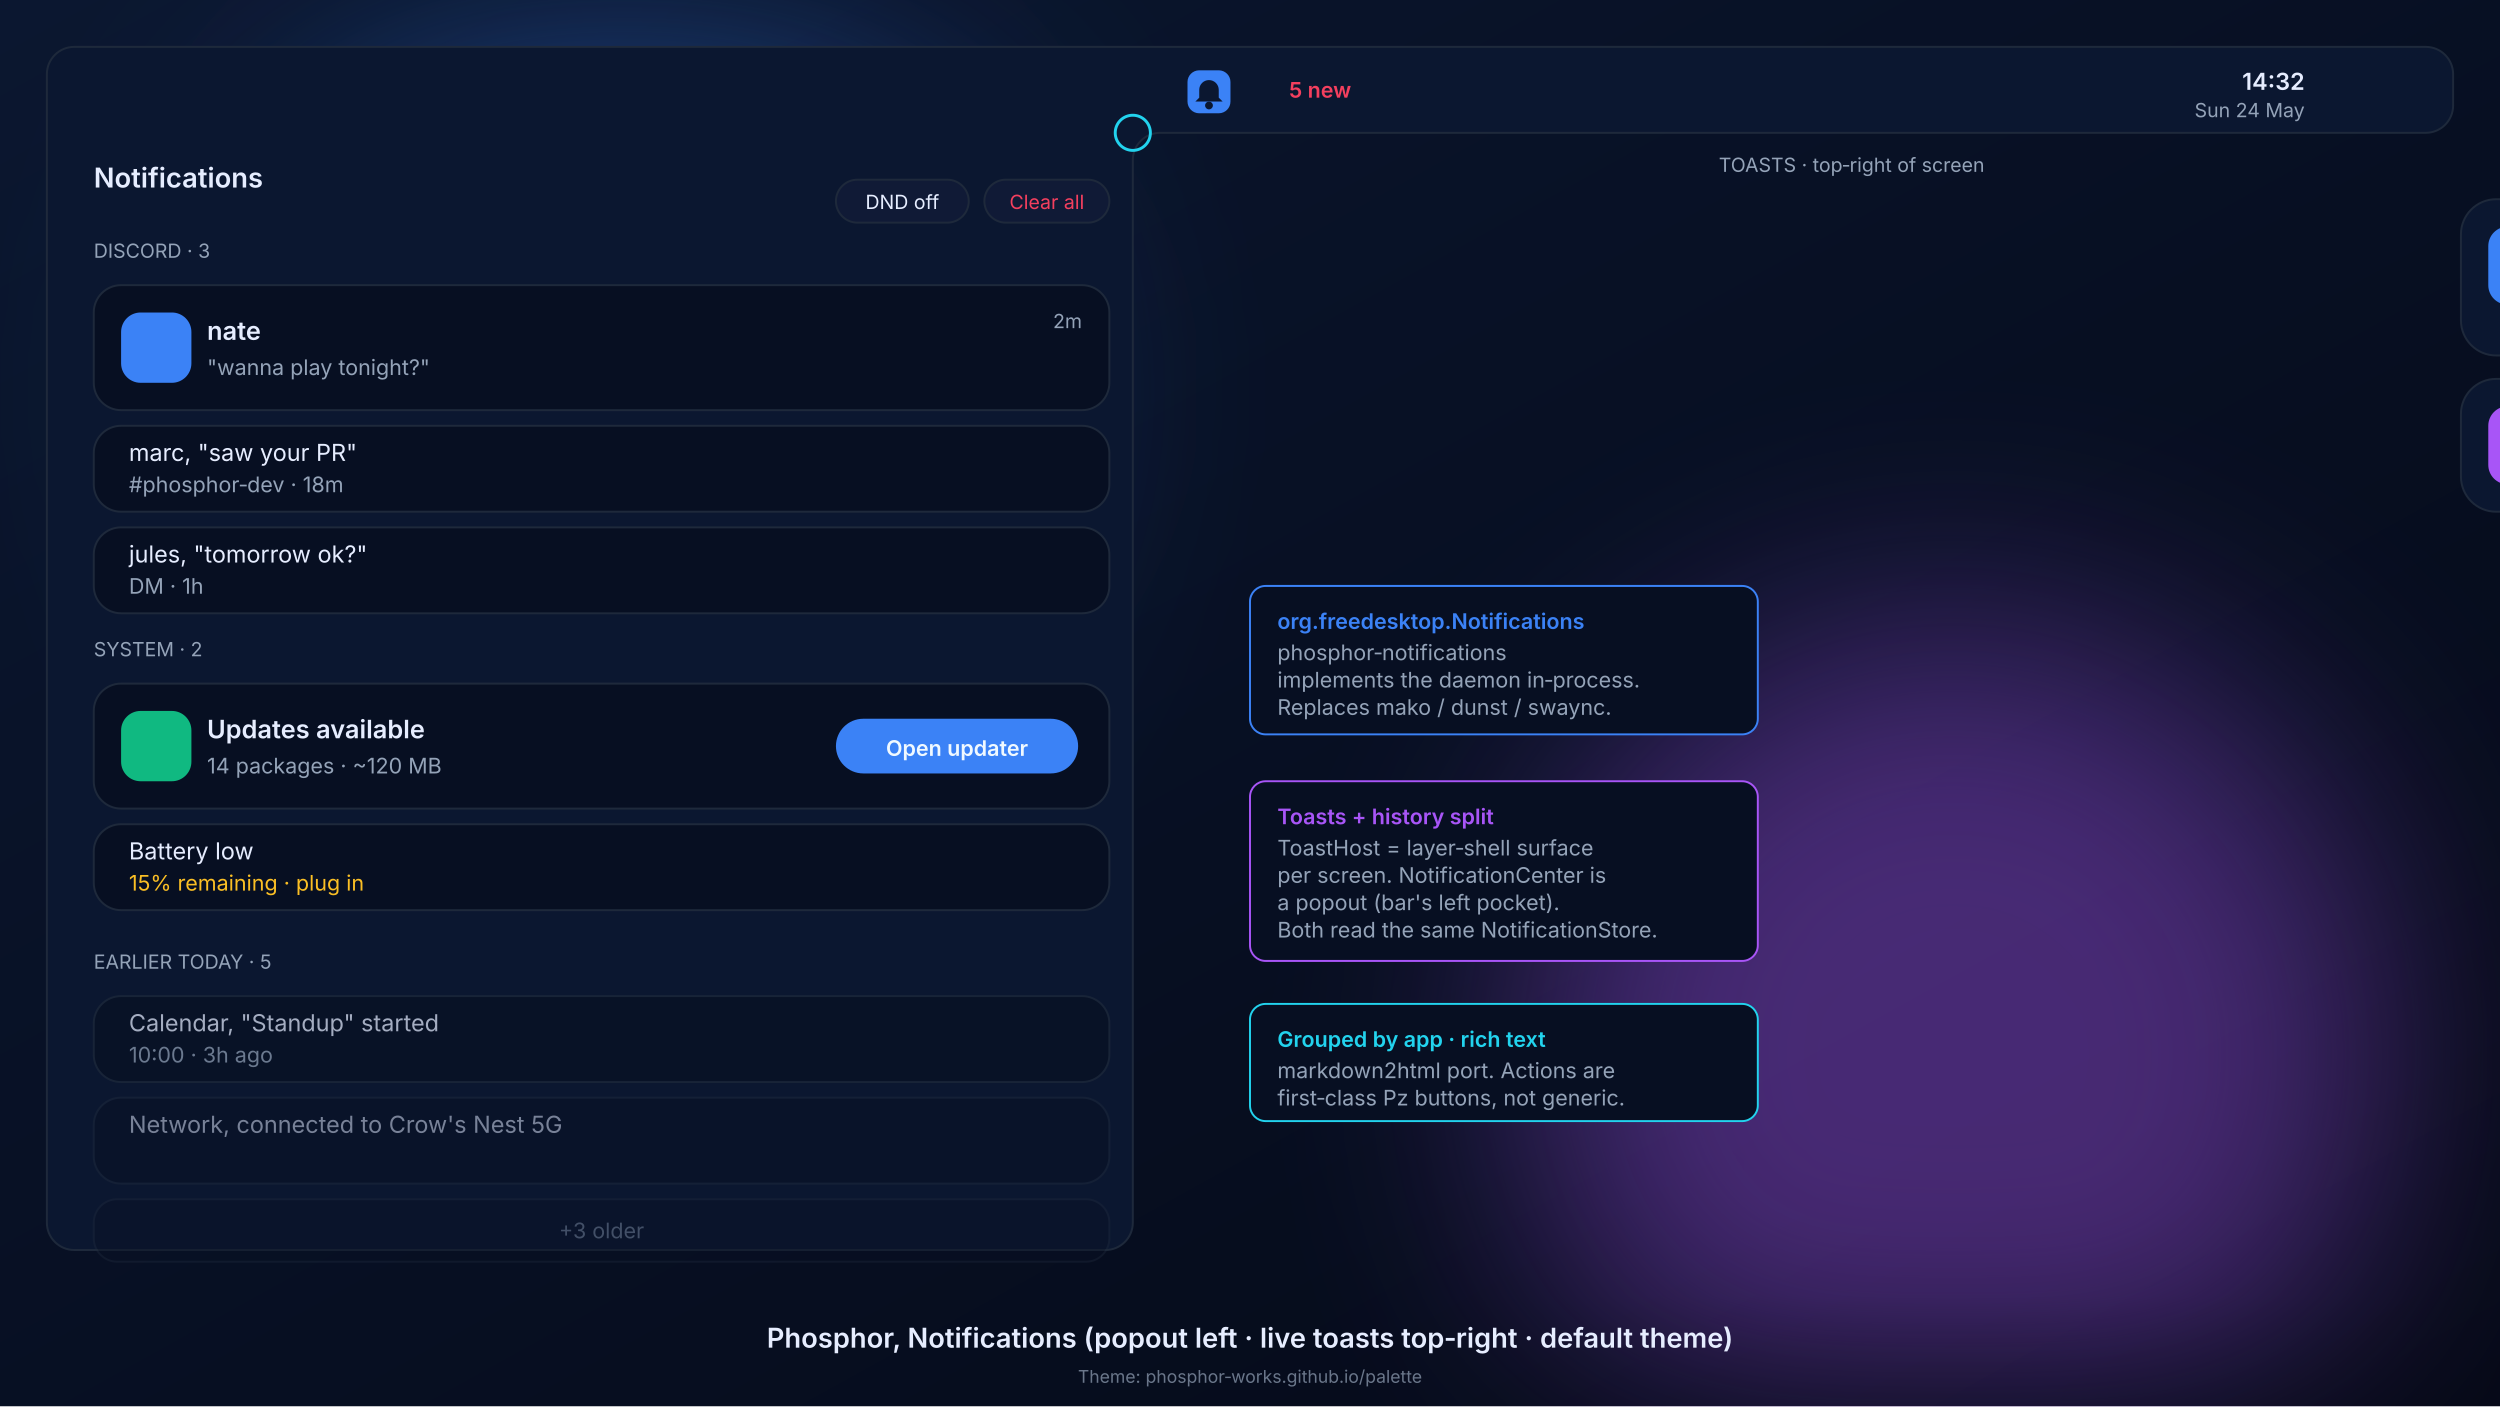
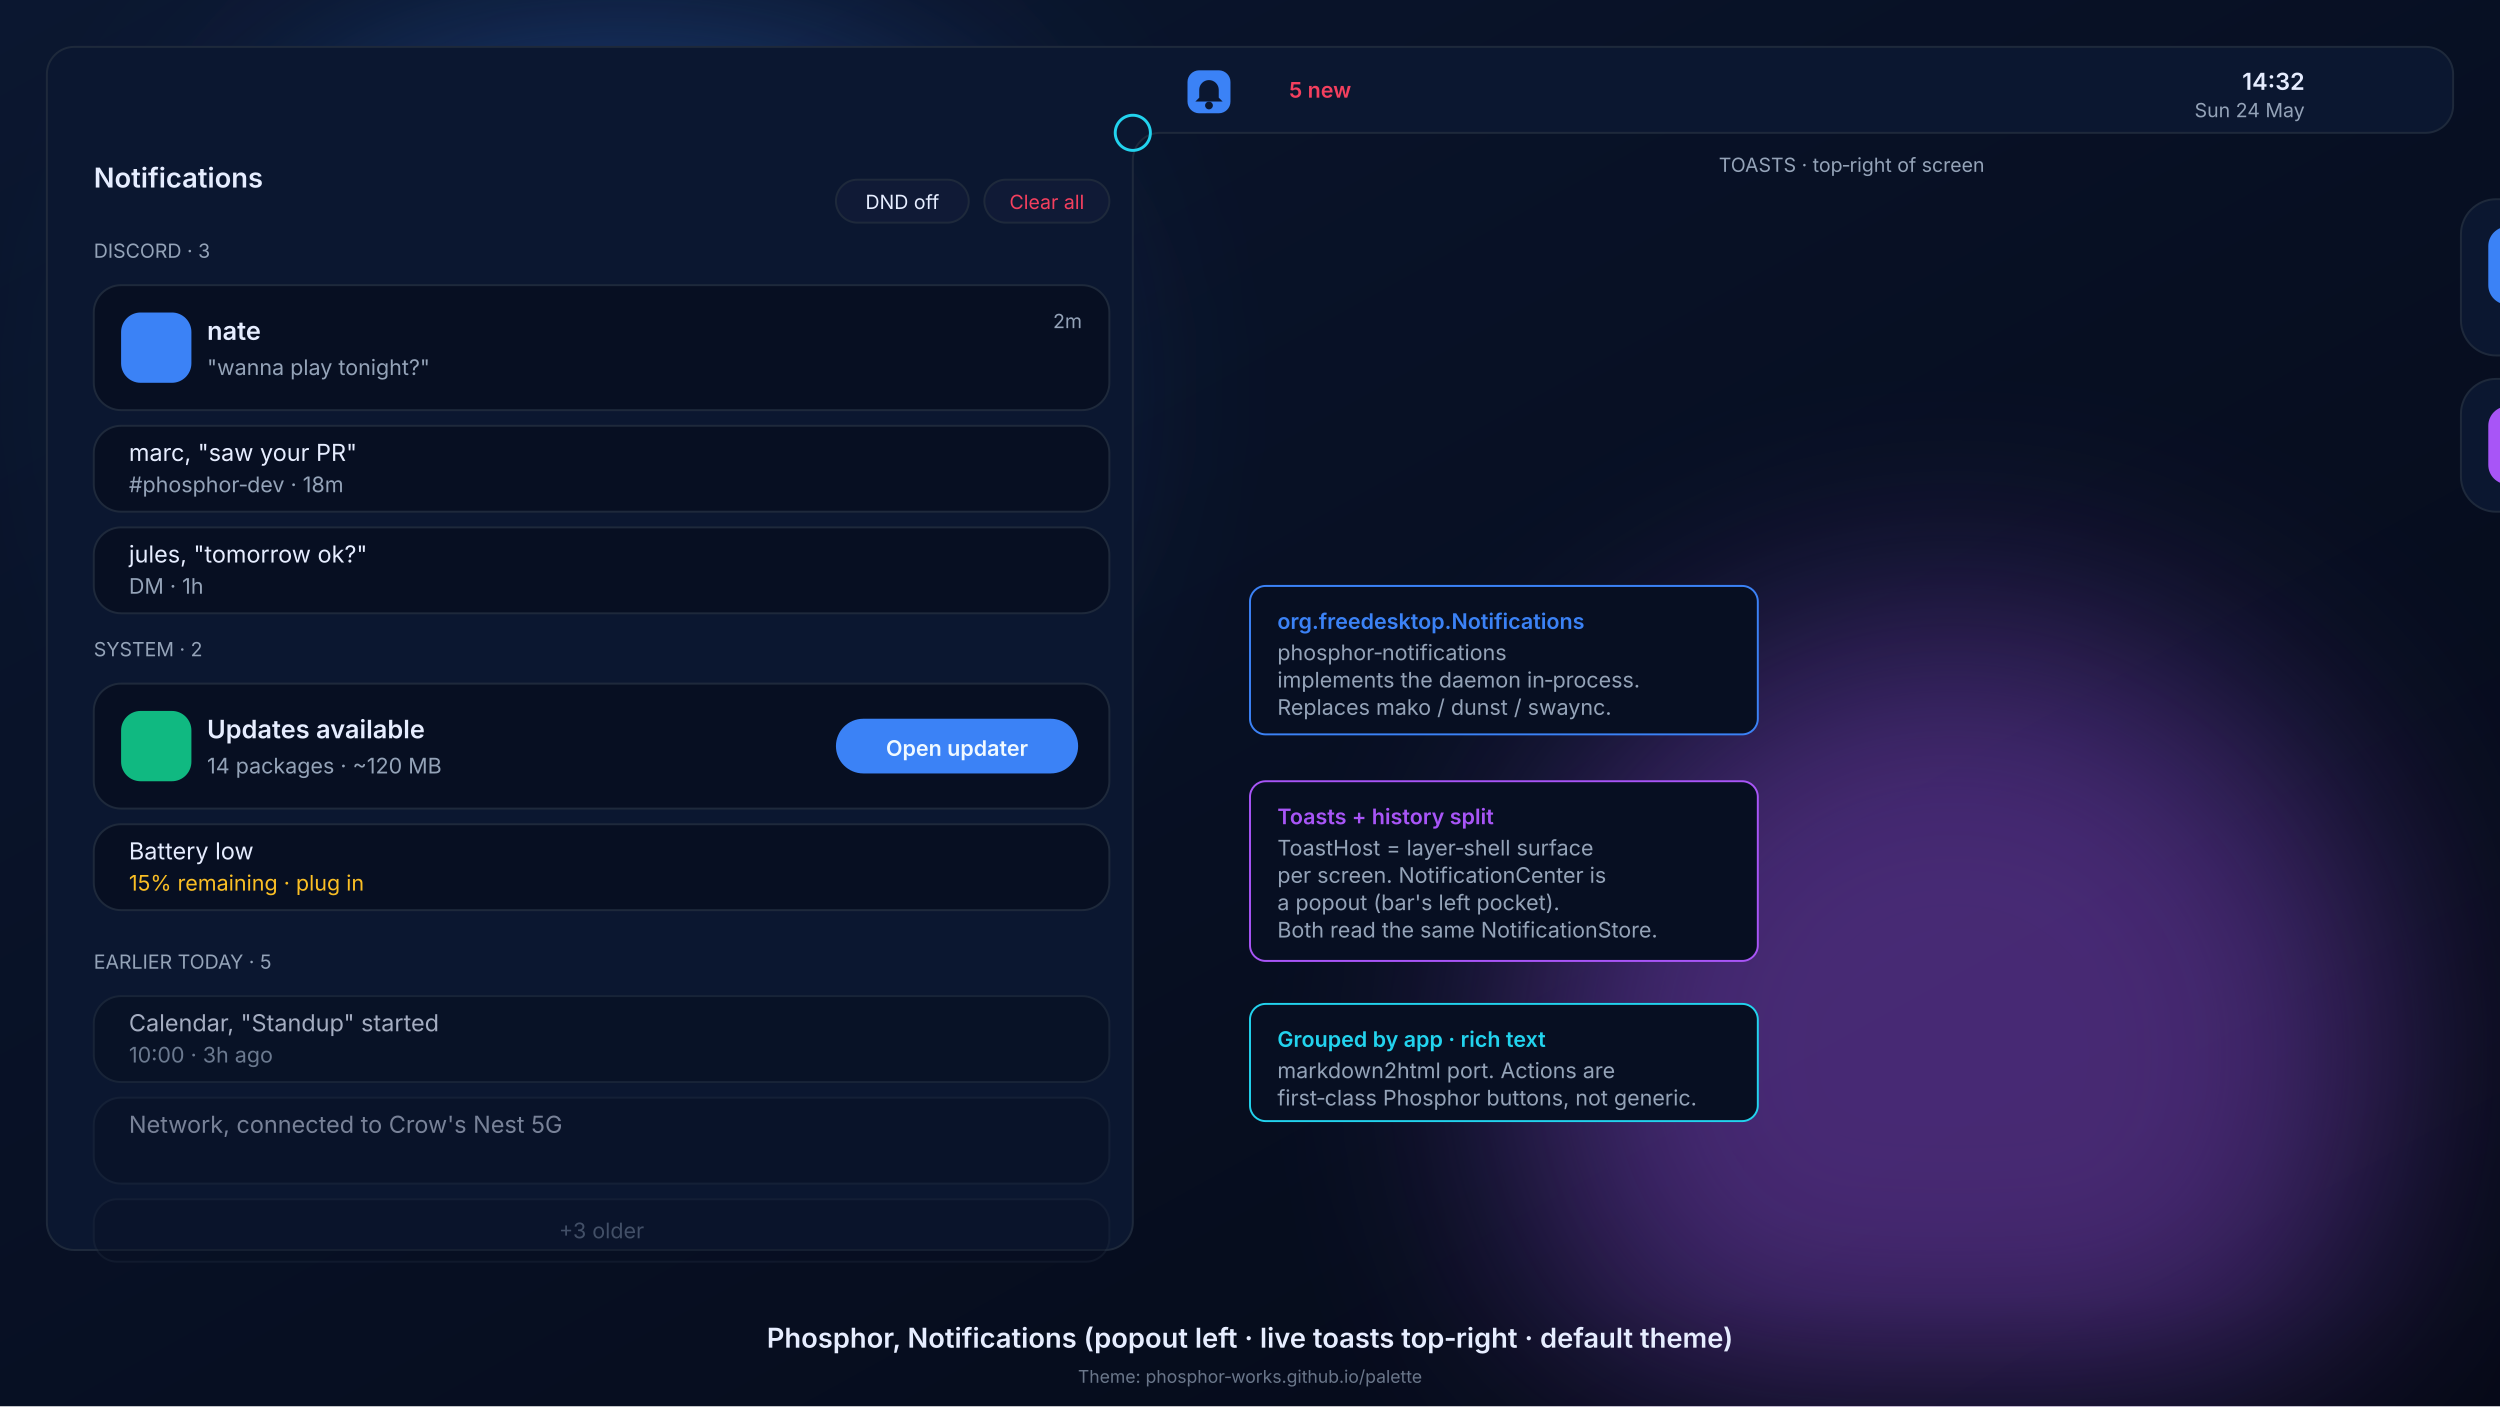
<svg xmlns="http://www.w3.org/2000/svg" viewBox="0 0 1280 720" font-family="Inter, system-ui, sans-serif">
  <defs>
    <linearGradient id="wp" x1="0" y1="0" x2="1" y2="1">
      <stop offset="0" stop-color="#0B1730" />
      <stop offset=".55" stop-color="#070F22" />
      <stop offset="1" stop-color="#050916" />
    </linearGradient>
    <filter id="blur" x="-20%" y="-20%" width="140%" height="140%">
      <feGaussianBlur stdDeviation="60" />
    </filter>
  </defs>
  <rect width="1280" height="720" fill="url(#wp)" />
  <g opacity=".4" filter="url(#blur)">
    <circle cx="320" cy="200" r="200" fill="#3B82F6" />
    <circle cx="1000" cy="540" r="220" fill="#A855F7" />
  </g>
  <path d="     M 38 24     H 1242 A 14 14 0 0 1 1256 38     V 54 A 14 14 0 0 1 1242 68     H 594 A 14 14 0 0 0 580 82     V 626 A 14 14 0 0 1 566 640     H 38 A 14 14 0 0 1 24 626     V 38 A 14 14 0 0 1 38 24     Z" fill="#0B1730" stroke="#1E293B" />
  <g font-size="12" fill="#E6EDFF">
    <g transform="translate(610 38)" color="#0B1730">
      <rect x="-2" y="-2" width="22" height="22" rx="6" fill="#3B82F6">
        <animate attributeName="opacity" values="1;0.8;1" dur="2.4s" repeatCount="indefinite" />
      </rect>
      <g transform="translate(0 0)">
        <path d="M 4 12 V 8 A 5 5 0 0 1 14 8 V 12 L 16 14 H 2 Z" fill="#0B1730" />
        <circle cx="9" cy="16" r="2" fill="#0B1730" />
      </g>
    </g>
    <text x="660" y="50" fill="#F43F5E" font-size="11" font-weight="600">
      5 new
      <animate attributeName="opacity" values="1;0.55;1" dur="1.6s" repeatCount="indefinite" />
    </text>
    <text x="1180" y="46" text-anchor="end" font-weight="600" font-variant-numeric="tabular-nums">14:32</text>
    <text x="1180" y="60" text-anchor="end" fill="#94A3B8" font-size="10">Sun 24 May</text>
  </g>
  <g transform="translate(48 96)" font-size="11">
    <g>
      <text fill="#E6EDFF" font-weight="600" font-size="14">Notifications</text>
      <g transform="translate(380 -4)">
        <rect width="68" height="22" rx="11" fill="#101A36" stroke="#1E293B" />
        <text x="34" y="15" text-anchor="middle" fill="#E6EDFF" font-size="10">DND off</text>
      </g>
      <g transform="translate(456 -4)">
        <rect width="64" height="22" rx="11" fill="#101A36" stroke="#1E293B" />
        <text x="32" y="15" text-anchor="middle" fill="#F43F5E" font-size="10">Clear all</text>
      </g>
    </g>
    <g transform="translate(0 36)">
      <text fill="#94A3B8" font-size="10">DISCORD · 3</text>
      <g transform="translate(0 14)">
        <rect width="520" height="64" rx="14" fill="#070F22" stroke="#1E293B" />
        <rect x="14" y="14" width="36" height="36" rx="10" fill="#3B82F6" />
        <text x="58" y="28" fill="#E6EDFF" font-size="13" font-weight="600">nate</text>
        <text x="58" y="46" fill="#94A3B8" font-size="11">"wanna play tonight?"</text>
        <text x="506" y="22" text-anchor="end" fill="#94A3B8" font-size="10">2m</text>
      </g>
      <g transform="translate(0 86)">
        <rect width="520" height="44" rx="14" fill="#070F22" stroke="#1E293B" />
        <text x="18" y="18" fill="#E6EDFF" font-size="12">marc, "saw your PR"</text>
        <text x="18" y="34" fill="#94A3B8" font-size="11">#phosphor‑dev · 18m</text>
      </g>
      <g transform="translate(0 138)">
        <rect width="520" height="44" rx="14" fill="#070F22" stroke="#1E293B" />
        <text x="18" y="18" fill="#E6EDFF" font-size="12">jules, "tomorrow ok?"</text>
        <text x="18" y="34" fill="#94A3B8" font-size="11">DM · 1h</text>
      </g>
    </g>
    <g transform="translate(0 240)">
      <text fill="#94A3B8" font-size="10">SYSTEM · 2</text>
      <g transform="translate(0 14)">
        <rect width="520" height="64" rx="14" fill="#070F22" stroke="#1E293B" />
        <rect x="14" y="14" width="36" height="36" rx="10" fill="#10B981" />
        <text x="58" y="28" fill="#E6EDFF" font-size="13" font-weight="600">Updates available</text>
        <text x="58" y="46" fill="#94A3B8" font-size="11">14 packages · ~120 MB</text>
        <g transform="translate(380 18)">
          <rect width="124" height="28" rx="14" fill="#3B82F6" />
          <text x="62" y="19" text-anchor="middle" fill="#F0F9FF" font-size="11" font-weight="600">Open updater</text>
        </g>
      </g>
      <g transform="translate(0 86)">
        <rect width="520" height="44" rx="14" fill="#070F22" stroke="#1E293B" />
        <text x="18" y="18" fill="#E6EDFF" font-size="12">Battery low</text>
        <text x="18" y="34" fill="#FBBF24" font-size="11">15% remaining · plug in</text>
      </g>
    </g>
    <g transform="translate(0 400)">
      <text fill="#94A3B8" font-size="10">EARLIER TODAY · 5</text>
      <g transform="translate(0 14)" opacity=".7">
        <rect width="520" height="44" rx="14" fill="#070F22" stroke="#1E293B" />
        <text x="18" y="18" fill="#E6EDFF" font-size="12">Calendar, "Standup" started</text>
        <text x="18" y="34" fill="#94A3B8" font-size="11">10:00 · 3h ago</text>
      </g>
      <g transform="translate(0 66)" opacity=".5">
        <rect width="520" height="44" rx="14" fill="#070F22" stroke="#1E293B" />
        <text x="18" y="18" fill="#E6EDFF" font-size="12">Network, connected to Crow's Nest 5G</text>
      </g>
      <g transform="translate(0 118)" opacity=".4">
        <rect width="520" height="32" rx="12" fill="#070F22" stroke="#1E293B" />
        <text x="260" y="20" text-anchor="middle" fill="#94A3B8" font-size="11">+3 older</text>
      </g>
    </g>
  </g>
  <g transform="translate(880 88)" font-size="11">
    <text fill="#94A3B8" font-size="10">TOASTS · top‑right of screen</text>
    <g transform="translate(380 14)">
      <animateTransform attributeName="transform" type="translate" values="380 14; 0 14; 0 14; 380 14" keyTimes="0; 0.18; 0.78; 1" dur="6s" repeatCount="indefinite" />
      <rect width="360" height="80" rx="18" fill="#0B1730" stroke="#1E293B" />
      <rect x="14" y="14" width="40" height="40" rx="10" fill="#3B82F6" />
      <text x="64" y="32" fill="#E6EDFF" font-weight="600">Discord</text>
      <text x="64" y="50" fill="#94A3B8">nate · "wanna play tonight?"</text>
      <text x="64" y="68" fill="#94A3B8">just now</text>
      <text x="344" y="24" text-anchor="end" fill="#94A3B8" font-size="11">✕</text>
    </g>
    <g transform="translate(380 106)">
      <animateTransform attributeName="transform" type="translate" values="380 106; 380 106; 0 106; 0 106; 380 106" keyTimes="0; 0.25; 0.4; 0.85; 1" dur="6s" repeatCount="indefinite" />
      <rect width="360" height="68" rx="18" fill="#0B1730" stroke="#1E293B" />
      <rect x="14" y="14" width="40" height="40" rx="10" fill="#A855F7" />
      <text x="64" y="32" fill="#E6EDFF" font-weight="600">Spotify</text>
      <text x="64" y="50" fill="#94A3B8">Now playing, Mount Kimbie</text>
      <text x="344" y="24" text-anchor="end" fill="#94A3B8" font-size="11">✕</text>
    </g>
  </g>
  <circle cx="580" cy="68" r="9" fill="none" stroke="#22D3EE" stroke-width="1.5">
    <animate attributeName="r" values="9;14;9" dur="2.2s" repeatCount="indefinite" />
    <animate attributeName="opacity" values="1;0.45;1" dur="2.2s" repeatCount="indefinite" />
  </circle>
  <g font-size="11">
    <g transform="translate(640 300)">
      <rect width="260" height="76" rx="8" fill="#070F22" stroke="#3B82F6" />
      <text x="14" y="22" font-weight="600" fill="#3B82F6">org.freedesktop.Notifications</text>
      <text x="14" y="38" fill="#94A3B8">phosphor‑notifications</text>
      <text x="14" y="52" fill="#94A3B8">implements the daemon in‑process.</text>
      <text x="14" y="66" fill="#94A3B8">Replaces mako / dunst / swaync.</text>
    </g>
    <g transform="translate(640 400)">
      <rect width="260" height="92" rx="8" fill="#070F22" stroke="#A855F7" />
      <text x="14" y="22" font-weight="600" fill="#A855F7">Toasts + history split</text>
      <text x="14" y="38" fill="#94A3B8">ToastHost = layer‑shell surface</text>
      <text x="14" y="52" fill="#94A3B8">per screen. NotificationCenter is</text>
      <text x="14" y="66" fill="#94A3B8">a popout (bar's left pocket).</text>
      <text x="14" y="80" fill="#94A3B8">Both read the same NotificationStore.</text>
    </g>
    <g transform="translate(640 514)">
      <rect width="260" height="60" rx="8" fill="#070F22" stroke="#22D3EE" />
      <text x="14" y="22" font-weight="600" fill="#22D3EE">Grouped by app · rich text</text>
      <text x="14" y="38" fill="#94A3B8">markdown2html port. Actions are</text>
-       <text x="14" y="52" fill="#94A3B8">first‑class Pz buttons, not generic.</text>
+       <text x="14" y="52" fill="#94A3B8">first‑class Phosphor buttons, not generic.</text>
    </g>
  </g>
  <text x="640" y="690" text-anchor="middle" fill="#E6EDFF" font-size="14" font-weight="600">
    Phosphor, Notifications (popout left · live toasts top‑right · default theme)
  </text>
  <text x="640" y="708" text-anchor="middle" fill="#94A3B8" font-size="9" opacity=".7">
    Theme: phosphor‑works.github.io/palette
  </text>
</svg>
